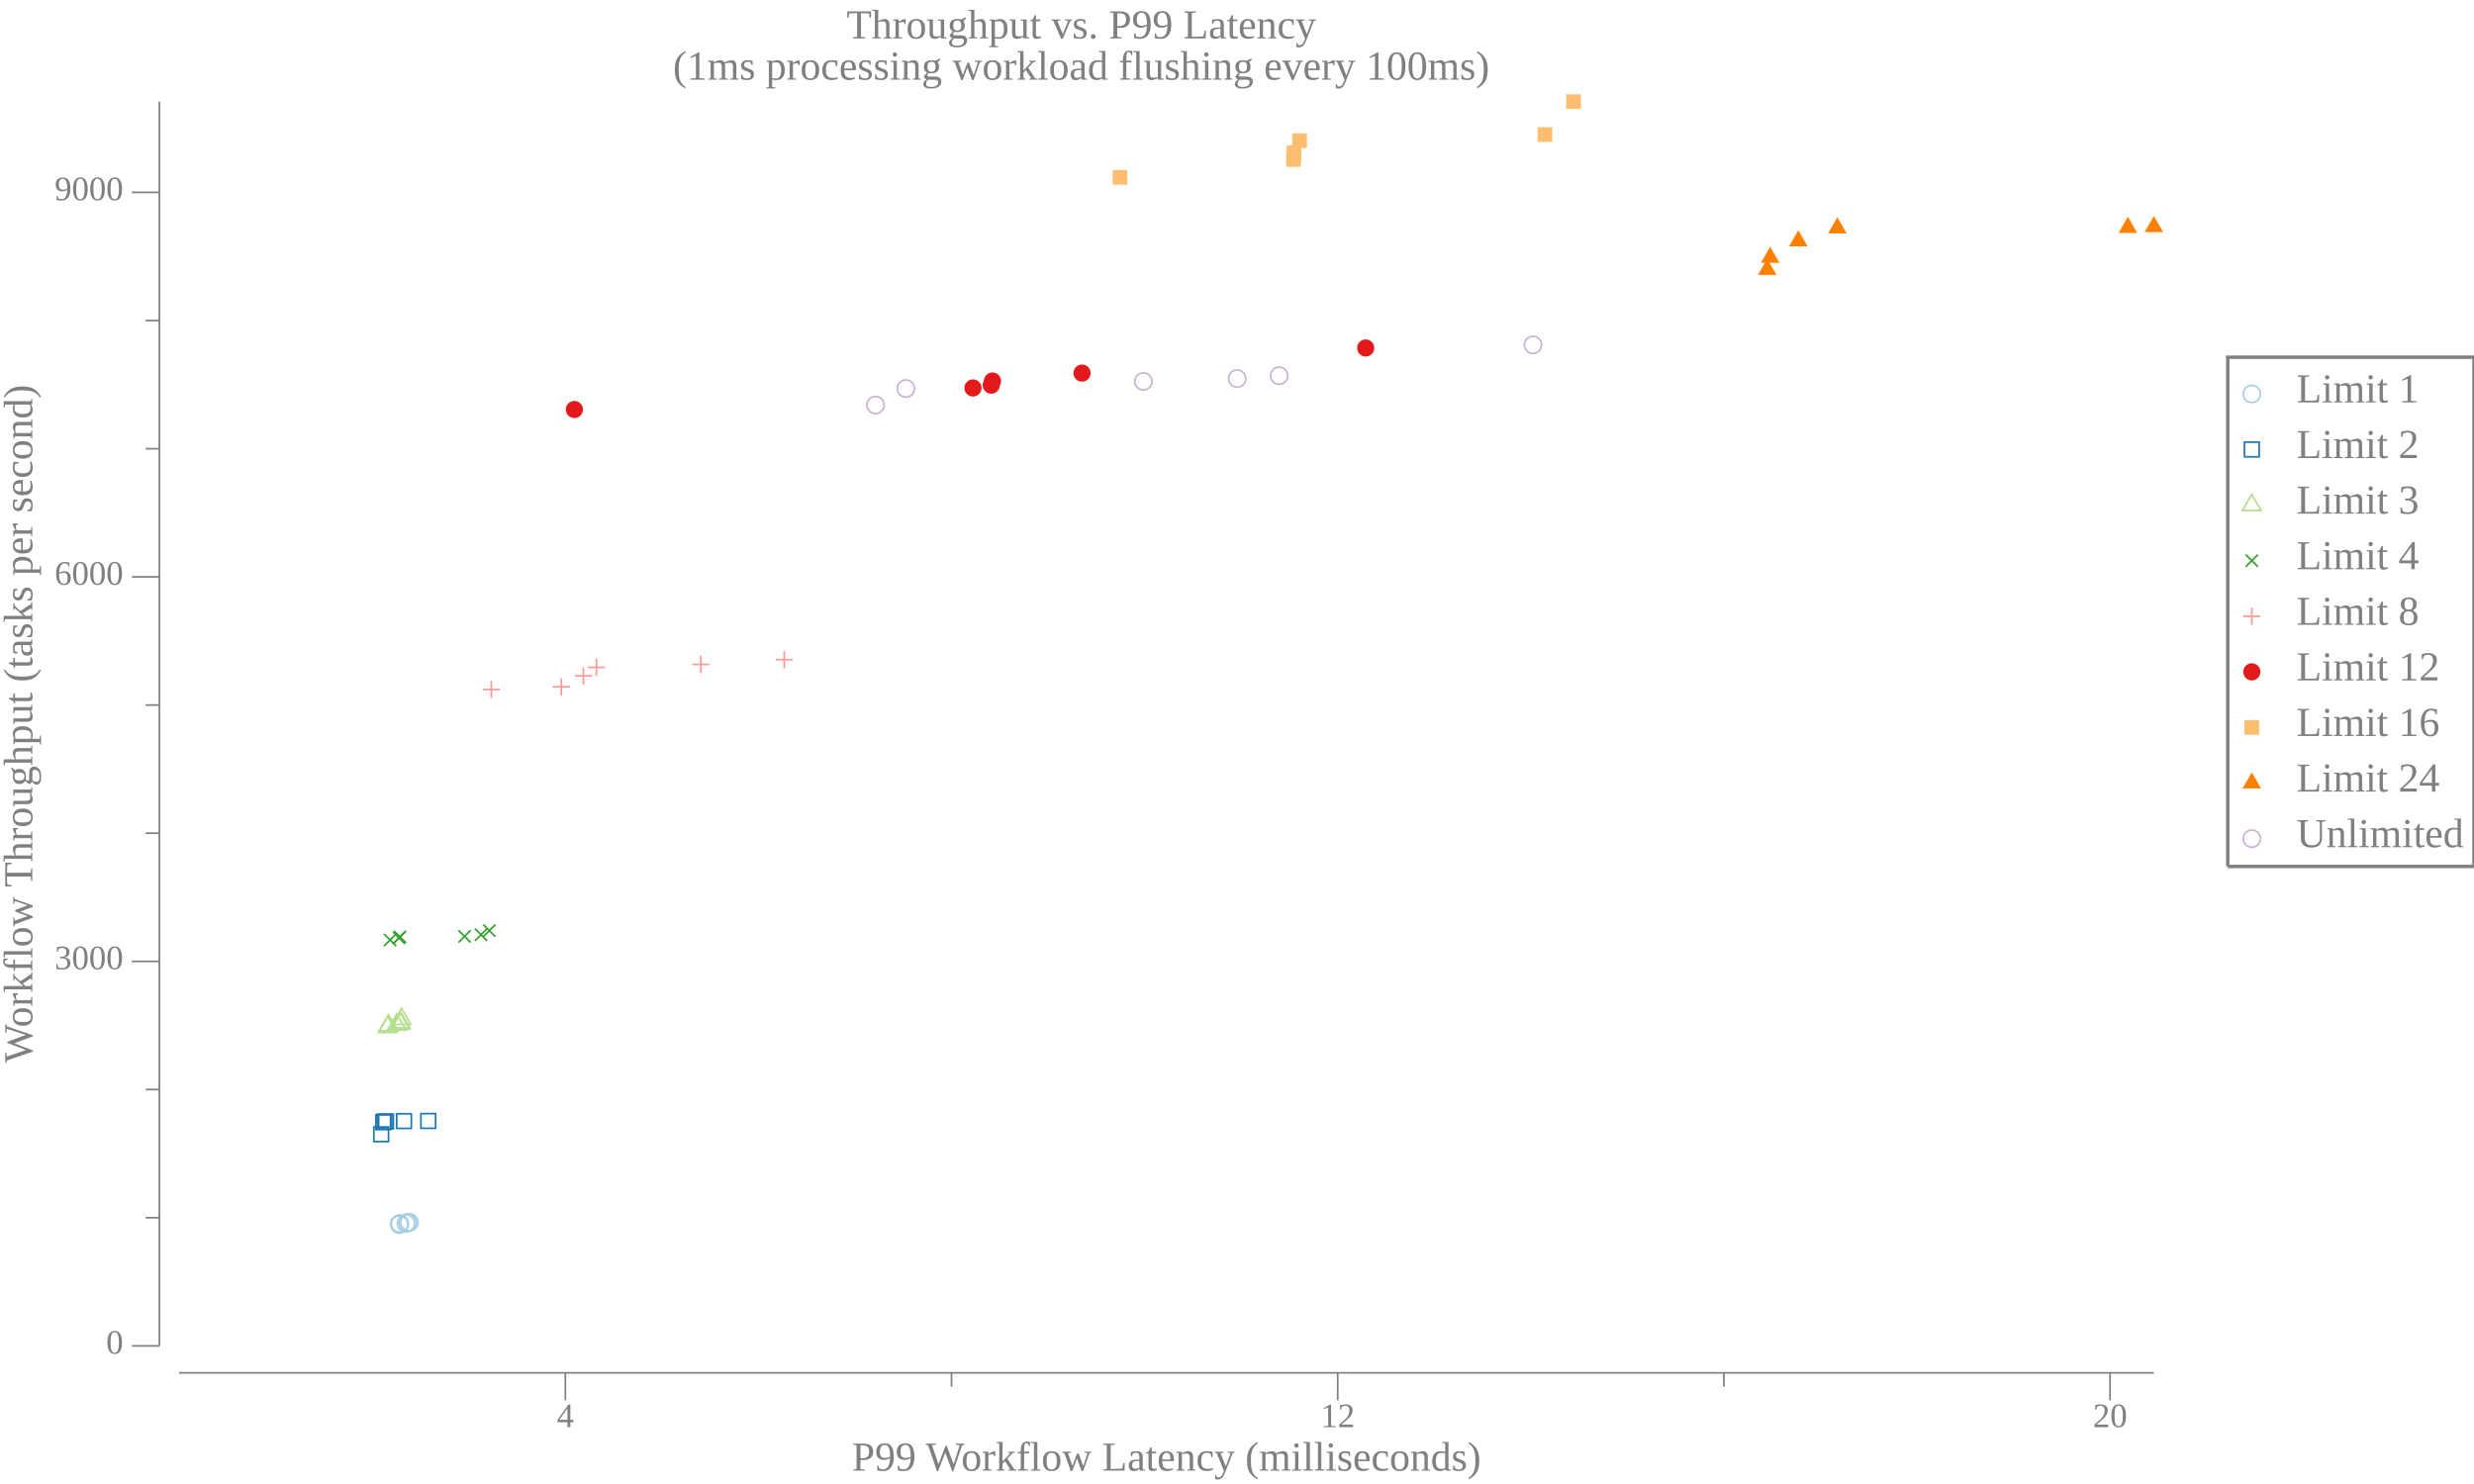
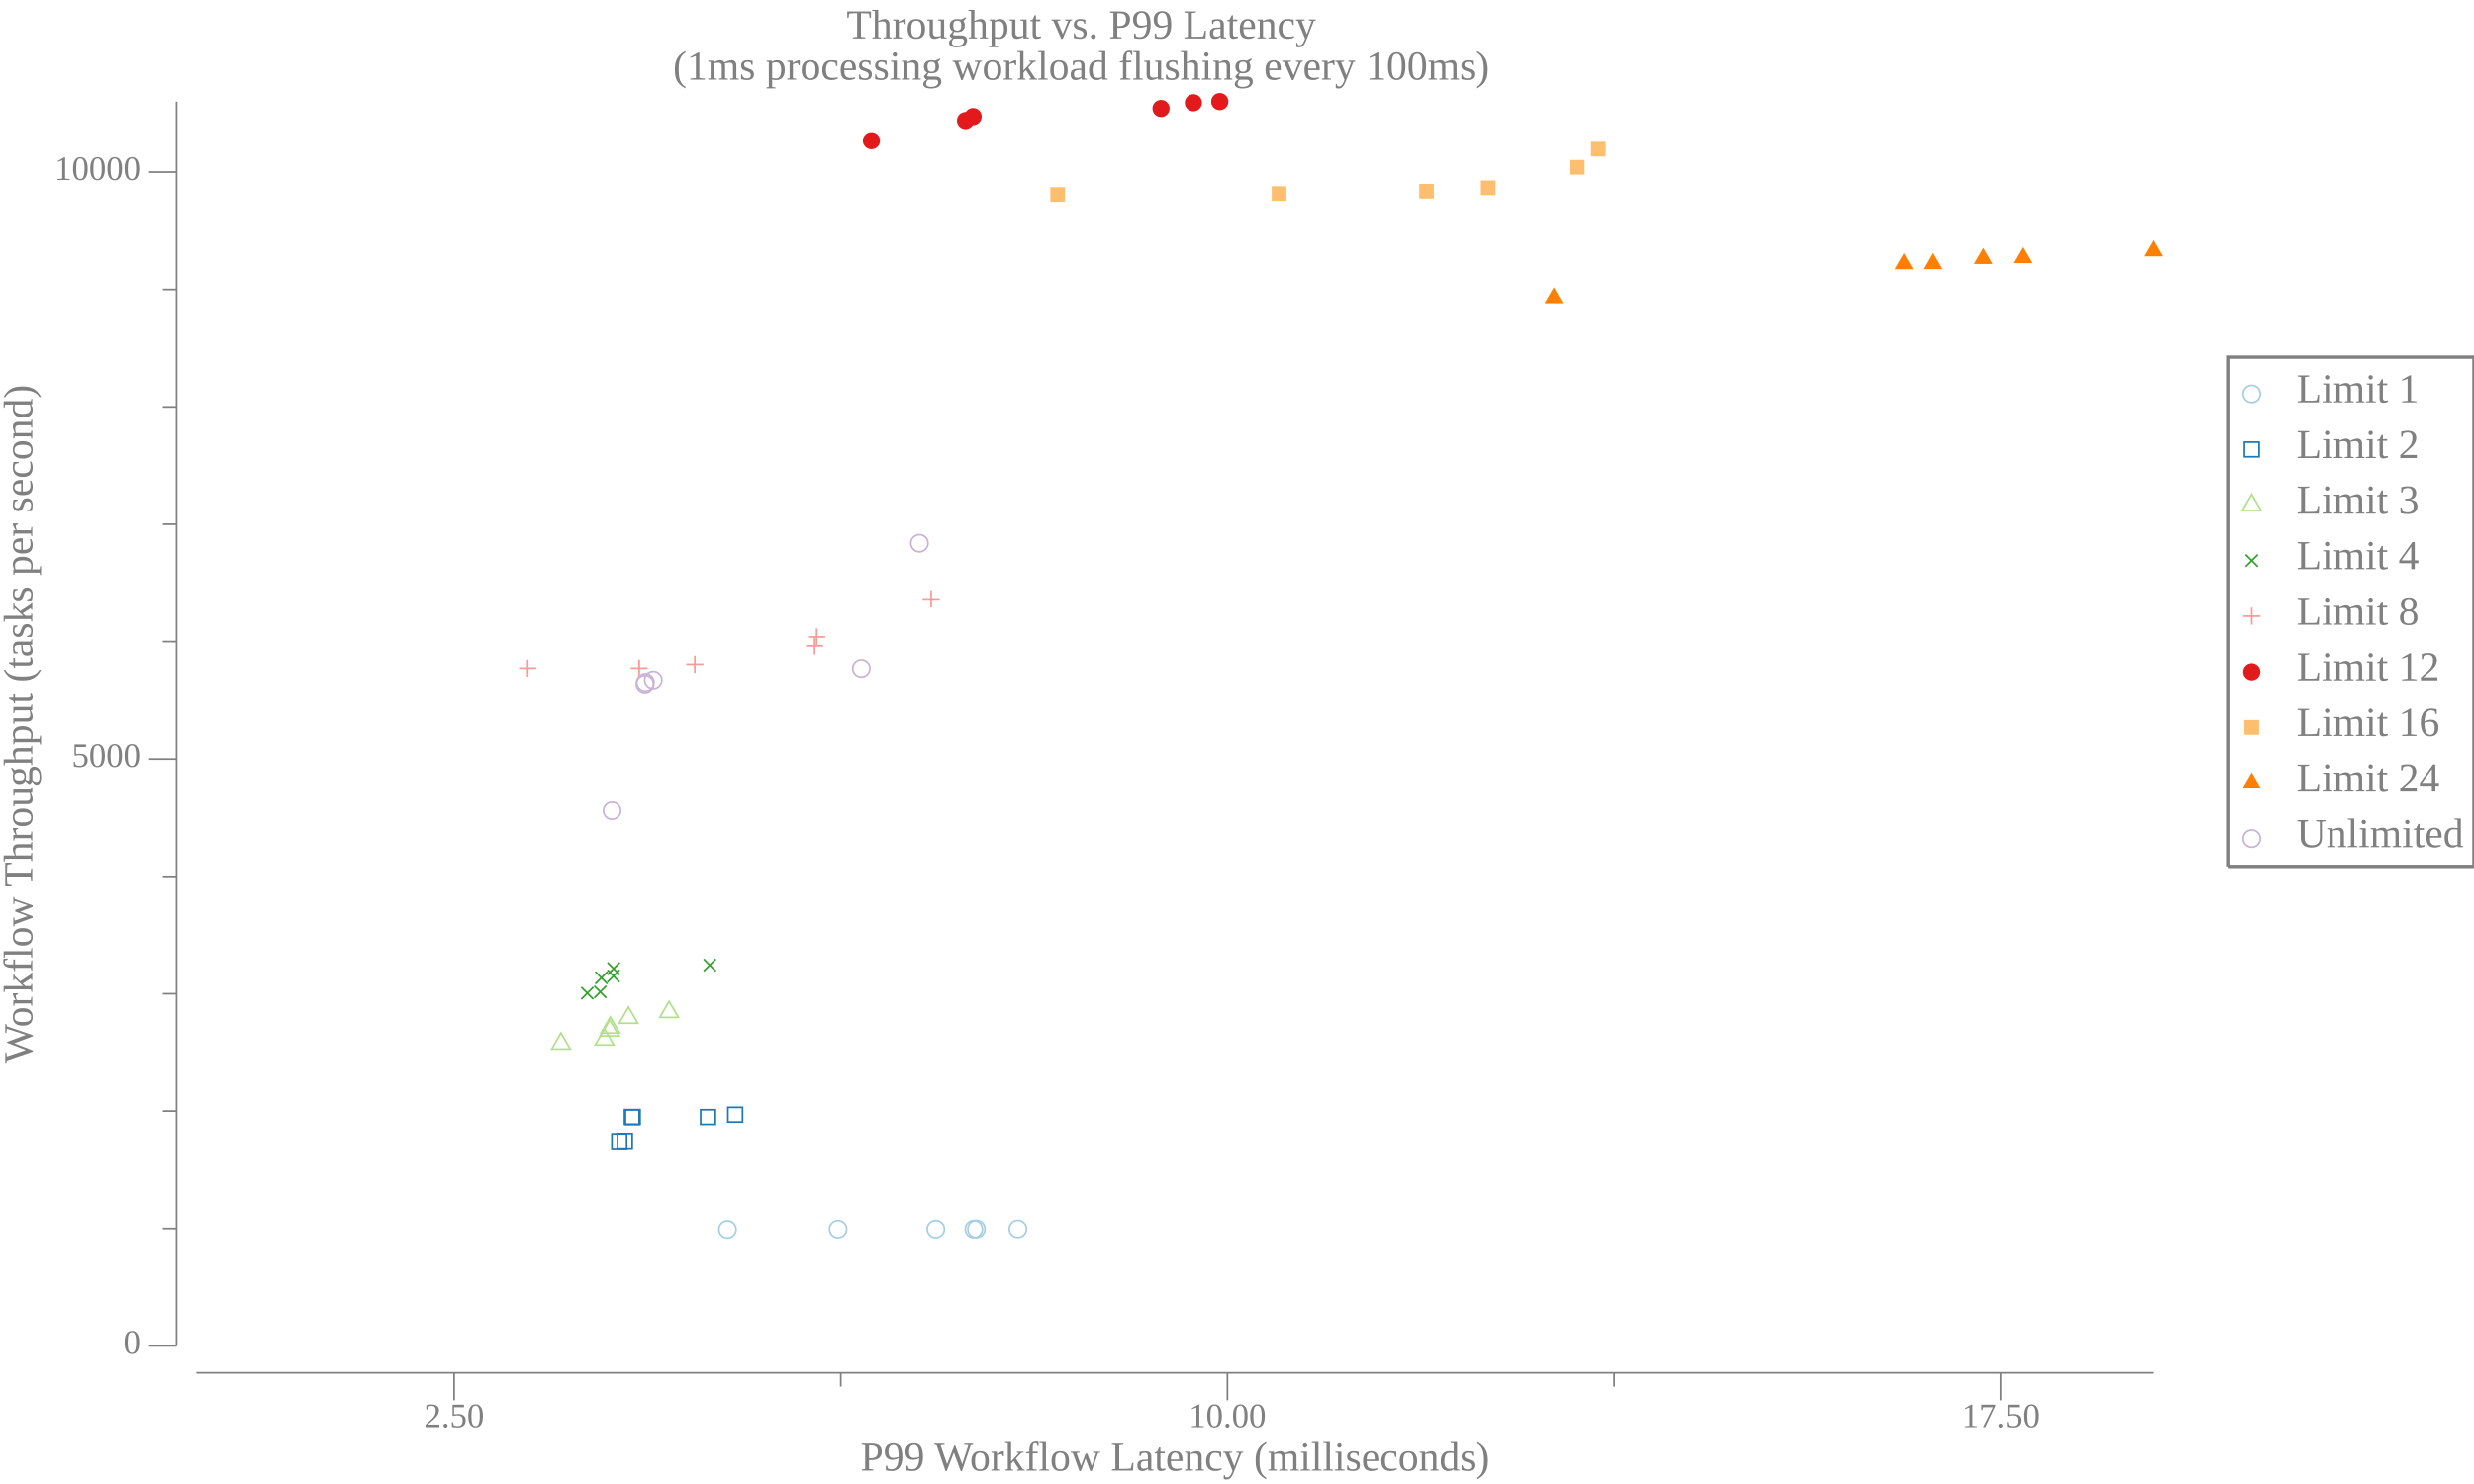
<svg xmlns="http://www.w3.org/2000/svg" width="720pt" height="432pt" viewBox="0 0 720 432">
  <g transform="scale(1, -1) translate(0, -432)">
    <path d="M657.84,317.33A2.5,2.5 0 1 1 652.84,317.33A2.5,2.5 0 1 1 657.84,317.33Z" style="fill:none;stroke:#A6CEE3;stroke-width:0.5" />
    <text x="668.34" y="-314.85" transform="scale(1, -1)" style="font-family:Liberation Serif;font-variant:normal;font-weight:normal;font-style:normal;font-size:12px;fill:#808080">Limit 1</text>
    <path d="M653.2,299.02L657.47,299.02L657.47,303.29L653.2,303.29Z" style="fill:none;stroke:#1F78B4;stroke-width:0.5" />
    <text x="668.34" y="-298.66" transform="scale(1, -1)" style="font-family:Liberation Serif;font-variant:normal;font-weight:normal;font-style:normal;font-size:12px;fill:#808080">Limit 2</text>
    <path d="M655.34,288.09L652.63,283.41L658.04,283.41Z" style="fill:none;stroke:#B2DF8A;stroke-width:0.5" />
    <text x="668.34" y="-282.48" transform="scale(1, -1)" style="font-family:Liberation Serif;font-variant:normal;font-weight:normal;font-style:normal;font-size:12px;fill:#808080">Limit 3</text>
    <path d="M653.57,267.02L657.11,270.55" style="fill:none;stroke:#33A02C;stroke-width:0.5" />
    <path d="M653.57,270.55L657.11,267.02" style="fill:none;stroke:#33A02C;stroke-width:0.5" />
    <text x="668.34" y="-266.3" transform="scale(1, -1)" style="font-family:Liberation Serif;font-variant:normal;font-weight:normal;font-style:normal;font-size:12px;fill:#808080">Limit 4</text>
    <path d="M655.34,255.1L655.34,250.1" style="fill:none;stroke:#FB9A99;stroke-width:0.5" />
    <path d="M652.84,252.6L657.84,252.6" style="fill:none;stroke:#FB9A99;stroke-width:0.5" />
    <text x="668.34" y="-250.11" transform="scale(1, -1)" style="font-family:Liberation Serif;font-variant:normal;font-weight:normal;font-style:normal;font-size:12px;fill:#808080">Limit 8</text>
    <path d="M657.84,236.42A2.5,2.5 0 1 1 652.84,236.42A2.5,2.5 0 1 1 657.84,236.42Z" style="fill:#E31A1C" />
    <text x="668.34" y="-233.93" transform="scale(1, -1)" style="font-family:Liberation Serif;font-variant:normal;font-weight:normal;font-style:normal;font-size:12px;fill:#808080">Limit 12</text>
    <path d="M653.2,218.1L657.47,218.1L657.47,222.37L653.2,222.37Z" style="fill:#FDBF6F" />
    <text x="668.34" y="-217.75" transform="scale(1, -1)" style="font-family:Liberation Serif;font-variant:normal;font-weight:normal;font-style:normal;font-size:12px;fill:#808080">Limit 16</text>
    <path d="M655.34,207.17L652.63,202.49L658.04,202.49Z" style="fill:#FF7F00" />
    <text x="668.34" y="-201.56" transform="scale(1, -1)" style="font-family:Liberation Serif;font-variant:normal;font-weight:normal;font-style:normal;font-size:12px;fill:#808080">Limit 24</text>
    <path d="M657.84,187.87A2.5,2.5 0 1 1 652.84,187.87A2.5,2.5 0 1 1 657.84,187.87Z" style="fill:none;stroke:#CAB2D6;stroke-width:0.5" />
    <text x="668.34" y="-185.38" transform="scale(1, -1)" style="font-family:Liberation Serif;font-variant:normal;font-weight:normal;font-style:normal;font-size:12px;fill:#808080">Unlimited</text>
    <path d="M648.34,179.77L648.34,328.02L720,328.02L720,179.77L648.34,179.77" style="fill:none;stroke:#808080" />
    <path d="M0,0L629.34,0L629.34,432L0,432Z" style="fill:#-8000000000000000-8000000000000000-8000000000000000;fill-opacity:0" />
    <text x="246.35" y="-420.81" transform="scale(1, -1)" style="font-family:Liberation Serif;font-variant:normal;font-weight:normal;font-style:normal;font-size:12px;fill:#808080">Throughput vs. P99 Latency</text>
    <text x="195.86" y="-408.81" transform="scale(1, -1)" style="font-family:Liberation Serif;font-variant:normal;font-weight:normal;font-style:normal;font-size:12px;fill:#808080">(1ms processing workload flushing every 100ms)</text>
-     <text x="247.93" y="-3.902" transform="scale(1, -1)" style="font-family:Liberation Serif;font-variant:normal;font-weight:normal;font-style:normal;font-size:12px;fill:#808080">P99 Workflow Latency (milliseconds)</text>
-     <text x="162.03" y="-16.541" transform="scale(1, -1)" style="font-family:Liberation Serif;font-variant:normal;font-weight:normal;font-style:normal;font-size:10px;fill:#808080">4</text>
-     <text x="384.31" y="-16.541" transform="scale(1, -1)" style="font-family:Liberation Serif;font-variant:normal;font-weight:normal;font-style:normal;font-size:10px;fill:#808080">12</text>
-     <text x="609.09" y="-16.541" transform="scale(1, -1)" style="font-family:Liberation Serif;font-variant:normal;font-weight:normal;font-style:normal;font-size:10px;fill:#808080">20</text>
-     <path d="M164.53,24.363L164.53,32.363" style="fill:none;stroke:#808080;stroke-width:0.5" />
-     <path d="M389.31,24.363L389.31,32.363" style="fill:none;stroke:#808080;stroke-width:0.5" />
-     <path d="M614.09,24.363L614.09,32.363" style="fill:none;stroke:#808080;stroke-width:0.5" />
-     <path d="M276.92,28.363L276.92,32.363" style="fill:none;stroke:#808080;stroke-width:0.5" />
-     <path d="M501.7,28.363L501.7,32.363" style="fill:none;stroke:#808080;stroke-width:0.5" />
-     <path d="M52.135,32.363L626.84,32.363" style="fill:none;stroke:#808080;stroke-width:0.5" />
+     <text x="250.43" y="-3.902" transform="scale(1, -1)" style="font-family:Liberation Serif;font-variant:normal;font-weight:normal;font-style:normal;font-size:12px;fill:#808080">P99 Workflow Latency (milliseconds)</text>
+     <text x="123.41" y="-16.541" transform="scale(1, -1)" style="font-family:Liberation Serif;font-variant:normal;font-weight:normal;font-style:normal;font-size:10px;fill:#808080">2.50</text>
+     <text x="345.97" y="-16.541" transform="scale(1, -1)" style="font-family:Liberation Serif;font-variant:normal;font-weight:normal;font-style:normal;font-size:10px;fill:#808080">10.00</text>
+     <text x="571.04" y="-16.541" transform="scale(1, -1)" style="font-family:Liberation Serif;font-variant:normal;font-weight:normal;font-style:normal;font-size:10px;fill:#808080">17.50</text>
+     <path d="M132.16,24.363L132.16,32.363" style="fill:none;stroke:#808080;stroke-width:0.5" />
+     <path d="M357.22,24.363L357.22,32.363" style="fill:none;stroke:#808080;stroke-width:0.5" />
+     <path d="M582.29,24.363L582.29,32.363" style="fill:none;stroke:#808080;stroke-width:0.5" />
+     <path d="M244.69,28.363L244.69,32.363" style="fill:none;stroke:#808080;stroke-width:0.5" />
+     <path d="M469.76,28.363L469.76,32.363" style="fill:none;stroke:#808080;stroke-width:0.5" />
+     <path d="M57.135,32.363L626.84,32.363" style="fill:none;stroke:#808080;stroke-width:0.5" />
    <g transform="rotate(90)">
      <text x="122.59" y="9.387" transform="scale(1, -1)" style="font-family:Liberation Serif;font-variant:normal;font-weight:normal;font-style:normal;font-size:12px;fill:#808080">Workflow Throughput (tasks per second)</text>
    </g>
-     <text x="30.885" y="-37.924" transform="scale(1, -1)" style="font-family:Liberation Serif;font-variant:normal;font-weight:normal;font-style:normal;font-size:10px;fill:#808080">0</text>
-     <text x="15.885" y="-149.85" transform="scale(1, -1)" style="font-family:Liberation Serif;font-variant:normal;font-weight:normal;font-style:normal;font-size:10px;fill:#808080">3000</text>
-     <text x="15.885" y="-261.78" transform="scale(1, -1)" style="font-family:Liberation Serif;font-variant:normal;font-weight:normal;font-style:normal;font-size:10px;fill:#808080">6000</text>
-     <text x="15.885" y="-373.71" transform="scale(1, -1)" style="font-family:Liberation Serif;font-variant:normal;font-weight:normal;font-style:normal;font-size:10px;fill:#808080">9000</text>
-     <path d="M38.385,40.209L46.385,40.209" style="fill:none;stroke:#808080;stroke-width:0.5" />
-     <path d="M38.385,152.14L46.385,152.14" style="fill:none;stroke:#808080;stroke-width:0.5" />
-     <path d="M38.385,264.07L46.385,264.07" style="fill:none;stroke:#808080;stroke-width:0.5" />
-     <path d="M38.385,376L46.385,376" style="fill:none;stroke:#808080;stroke-width:0.5" />
-     <path d="M42.385,77.519L46.385,77.519" style="fill:none;stroke:#808080;stroke-width:0.5" />
-     <path d="M42.385,114.83L46.385,114.83" style="fill:none;stroke:#808080;stroke-width:0.5" />
-     <path d="M42.385,189.45L46.385,189.45" style="fill:none;stroke:#808080;stroke-width:0.5" />
-     <path d="M42.385,226.76L46.385,226.76" style="fill:none;stroke:#808080;stroke-width:0.5" />
-     <path d="M42.385,301.38L46.385,301.38" style="fill:none;stroke:#808080;stroke-width:0.5" />
-     <path d="M42.385,338.69L46.385,338.69" style="fill:none;stroke:#808080;stroke-width:0.5" />
-     <path d="M46.385,40.209L46.385,402.41" style="fill:none;stroke:#808080;stroke-width:0.5" />
-     <path d="M118.69,75.534A2.5,2.5 0 1 1 113.69,75.534A2.5,2.5 0 1 1 118.69,75.534Z" style="fill:none;stroke:#A6CEE3;stroke-width:0.5" />
-     <path d="M118.8,75.713A2.5,2.5 0 1 1 113.8,75.713A2.5,2.5 0 1 1 118.8,75.713Z" style="fill:none;stroke:#A6CEE3;stroke-width:0.5" />
-     <path d="M118.83,75.788A2.5,2.5 0 1 1 113.83,75.788A2.5,2.5 0 1 1 118.83,75.788Z" style="fill:none;stroke:#A6CEE3;stroke-width:0.5" />
-     <path d="M120.65,75.847A2.5,2.5 0 1 1 115.65,75.847A2.5,2.5 0 1 1 120.65,75.847Z" style="fill:none;stroke:#A6CEE3;stroke-width:0.5" />
-     <path d="M121.12,76.146A2.5,2.5 0 1 1 116.12,76.146A2.5,2.5 0 1 1 121.12,76.146Z" style="fill:none;stroke:#A6CEE3;stroke-width:0.5" />
-     <path d="M121.64,76.164A2.5,2.5 0 1 1 116.64,76.164A2.5,2.5 0 1 1 121.64,76.164Z" style="fill:none;stroke:#A6CEE3;stroke-width:0.5" />
-     <path d="M108.8,99.674L113.07,99.674L113.07,103.94L108.8,103.94Z" style="fill:none;stroke:#1F78B4;stroke-width:0.5" />
-     <path d="M109.4,103.18L113.67,103.18L113.67,107.45L109.4,107.45Z" style="fill:none;stroke:#1F78B4;stroke-width:0.5" />
-     <path d="M109.76,103.37L114.02,103.37L114.02,107.63L109.76,107.63Z" style="fill:none;stroke:#1F78B4;stroke-width:0.5" />
-     <path d="M110.2,103.4L114.47,103.4L114.47,107.67L110.2,107.67Z" style="fill:none;stroke:#1F78B4;stroke-width:0.5" />
-     <path d="M115.44,103.52L119.71,103.52L119.71,107.78L115.44,107.78Z" style="fill:none;stroke:#1F78B4;stroke-width:0.5" />
-     <path d="M122.5,103.55L126.77,103.55L126.77,107.82L122.5,107.82Z" style="fill:none;stroke:#1F78B4;stroke-width:0.5" />
-     <path d="M112.83,136.12L110.12,131.44L115.53,131.44Z" style="fill:none;stroke:#B2DF8A;stroke-width:0.5" />
-     <path d="M113.07,136.61L110.36,131.92L115.78,131.92Z" style="fill:none;stroke:#B2DF8A;stroke-width:0.5" />
-     <path d="M115.46,136.83L112.75,132.14L118.16,132.14Z" style="fill:none;stroke:#B2DF8A;stroke-width:0.5" />
-     <path d="M116.51,137.09L113.81,132.41L119.22,132.41Z" style="fill:none;stroke:#B2DF8A;stroke-width:0.5" />
-     <path d="M116.53,137.47L113.82,132.78L119.23,132.78Z" style="fill:none;stroke:#B2DF8A;stroke-width:0.5" />
-     <path d="M116.84,138.47L114.14,133.79L119.55,133.79Z" style="fill:none;stroke:#B2DF8A;stroke-width:0.5" />
-     <path d="M111.77,156.6L115.3,160.14" style="fill:none;stroke:#33A02C;stroke-width:0.5" />
-     <path d="M111.77,160.14L115.3,156.6" style="fill:none;stroke:#33A02C;stroke-width:0.5" />
-     <path d="M114.37,157.2L117.9,160.73" style="fill:none;stroke:#33A02C;stroke-width:0.5" />
-     <path d="M114.37,160.73L117.9,157.2" style="fill:none;stroke:#33A02C;stroke-width:0.5" />
-     <path d="M114.64,157.5L118.17,161.03" style="fill:none;stroke:#33A02C;stroke-width:0.5" />
-     <path d="M114.64,161.03L118.17,157.5" style="fill:none;stroke:#33A02C;stroke-width:0.5" />
-     <path d="M133.43,157.65L136.97,161.18" style="fill:none;stroke:#33A02C;stroke-width:0.5" />
-     <path d="M133.43,161.18L136.97,157.65" style="fill:none;stroke:#33A02C;stroke-width:0.5" />
-     <path d="M138.22,158.13L141.75,161.67" style="fill:none;stroke:#33A02C;stroke-width:0.5" />
-     <path d="M138.22,161.67L141.75,158.13" style="fill:none;stroke:#33A02C;stroke-width:0.5" />
-     <path d="M140.65,159.32L144.18,162.86" style="fill:none;stroke:#33A02C;stroke-width:0.5" />
-     <path d="M140.65,162.86L144.18,159.32" style="fill:none;stroke:#33A02C;stroke-width:0.5" />
-     <path d="M142.98,233.77L142.98,228.77" style="fill:none;stroke:#FB9A99;stroke-width:0.5" />
-     <path d="M140.48,231.27L145.48,231.27" style="fill:none;stroke:#FB9A99;stroke-width:0.5" />
-     <path d="M163.34,234.56L163.34,229.56" style="fill:none;stroke:#FB9A99;stroke-width:0.5" />
-     <path d="M160.84,232.06L165.84,232.06" style="fill:none;stroke:#FB9A99;stroke-width:0.5" />
-     <path d="M169.79,237.76L169.79,232.76" style="fill:none;stroke:#FB9A99;stroke-width:0.5" />
-     <path d="M167.29,235.26L172.29,235.26" style="fill:none;stroke:#FB9A99;stroke-width:0.5" />
-     <path d="M173.58,240.23L173.58,235.23" style="fill:none;stroke:#FB9A99;stroke-width:0.5" />
-     <path d="M171.08,237.73L176.08,237.73" style="fill:none;stroke:#FB9A99;stroke-width:0.5" />
-     <path d="M203.98,241.08L203.98,236.08" style="fill:none;stroke:#FB9A99;stroke-width:0.5" />
-     <path d="M201.48,238.58L206.48,238.58" style="fill:none;stroke:#FB9A99;stroke-width:0.5" />
-     <path d="M228.23,242.47L228.23,237.47" style="fill:none;stroke:#FB9A99;stroke-width:0.5" />
-     <path d="M225.73,239.97L230.73,239.97" style="fill:none;stroke:#FB9A99;stroke-width:0.5" />
-     <path d="M169.66,312.79A2.5,2.5 0 1 1 164.66,312.79A2.5,2.5 0 1 1 169.66,312.79Z" style="fill:#E31A1C" />
-     <path d="M285.66,319.06A2.5,2.5 0 1 1 280.66,319.06A2.5,2.5 0 1 1 285.66,319.06Z" style="fill:#E31A1C" />
-     <path d="M290.98,319.88A2.5,2.5 0 1 1 285.98,319.88A2.5,2.5 0 1 1 290.98,319.88Z" style="fill:#E31A1C" />
-     <path d="M291.34,321.08A2.5,2.5 0 1 1 286.34,321.08A2.5,2.5 0 1 1 291.34,321.08Z" style="fill:#E31A1C" />
-     <path d="M317.4,323.39A2.5,2.5 0 1 1 312.4,323.39A2.5,2.5 0 1 1 317.4,323.39Z" style="fill:#E31A1C" />
-     <path d="M399.95,330.7A2.5,2.5 0 1 1 394.95,330.7A2.5,2.5 0 1 1 399.95,330.7Z" style="fill:#E31A1C" />
-     <path d="M323.8,378.23L328.07,378.23L328.07,382.5L323.8,382.5Z" style="fill:#FDBF6F" />
-     <path d="M374.3,383.45L378.57,383.45L378.57,387.72L374.3,387.72Z" style="fill:#FDBF6F" />
-     <path d="M374.44,385.43L378.71,385.43L378.71,389.7L374.44,389.7Z" style="fill:#FDBF6F" />
-     <path d="M376.08,388.94L380.35,388.94L380.35,393.2L376.08,393.2Z" style="fill:#FDBF6F" />
-     <path d="M447.49,390.69L451.76,390.69L451.76,394.96L447.49,394.96Z" style="fill:#FDBF6F" />
-     <path d="M455.82,400.28L460.09,400.28L460.09,404.55L455.82,404.55Z" style="fill:#FDBF6F" />
-     <path d="M514.32,356.66L511.61,351.97L517.02,351.97Z" style="fill:#FF7F00" />
-     <path d="M515.17,360.17L512.47,355.48L517.88,355.48Z" style="fill:#FF7F00" />
-     <path d="M523.36,364.98L520.65,360.29L526.06,360.29Z" style="fill:#FF7F00" />
-     <path d="M534.71,368.75L532,364.06L537.42,364.06Z" style="fill:#FF7F00" />
-     <path d="M619.27,368.9L616.57,364.21L621.98,364.21Z" style="fill:#FF7F00" />
-     <path d="M626.84,369.12L624.13,364.44L629.54,364.44Z" style="fill:#FF7F00" />
-     <path d="M257.3,314.1A2.5,2.5 0 1 1 252.3,314.1A2.5,2.5 0 1 1 257.3,314.1Z" style="fill:none;stroke:#CAB2D6;stroke-width:0.5" />
-     <path d="M266.12,318.91A2.5,2.5 0 1 1 261.12,318.91A2.5,2.5 0 1 1 266.12,318.91Z" style="fill:none;stroke:#CAB2D6;stroke-width:0.5" />
-     <path d="M335.25,320.96A2.5,2.5 0 1 1 330.25,320.96A2.5,2.5 0 1 1 335.25,320.96Z" style="fill:none;stroke:#CAB2D6;stroke-width:0.5" />
-     <path d="M362.55,321.79A2.5,2.5 0 1 1 357.55,321.79A2.5,2.5 0 1 1 362.55,321.79Z" style="fill:none;stroke:#CAB2D6;stroke-width:0.5" />
-     <path d="M374.76,322.64A2.5,2.5 0 1 1 369.76,322.64A2.5,2.5 0 1 1 374.76,322.64Z" style="fill:none;stroke:#CAB2D6;stroke-width:0.5" />
-     <path d="M448.63,331.6A2.5,2.5 0 1 1 443.63,331.6A2.5,2.5 0 1 1 448.63,331.6Z" style="fill:none;stroke:#CAB2D6;stroke-width:0.5" />
+     <text x="35.885" y="-37.924" transform="scale(1, -1)" style="font-family:Liberation Serif;font-variant:normal;font-weight:normal;font-style:normal;font-size:10px;fill:#808080">0</text>
+     <text x="20.885" y="-208.76" transform="scale(1, -1)" style="font-family:Liberation Serif;font-variant:normal;font-weight:normal;font-style:normal;font-size:10px;fill:#808080">5000</text>
+     <text x="15.885" y="-379.59" transform="scale(1, -1)" style="font-family:Liberation Serif;font-variant:normal;font-weight:normal;font-style:normal;font-size:10px;fill:#808080">10000</text>
+     <path d="M43.385,40.209L51.385,40.209" style="fill:none;stroke:#808080;stroke-width:0.5" />
+     <path d="M43.385,211.04L51.385,211.04" style="fill:none;stroke:#808080;stroke-width:0.5" />
+     <path d="M43.385,381.88L51.385,381.88" style="fill:none;stroke:#808080;stroke-width:0.5" />
+     <path d="M47.385,74.376L51.385,74.376" style="fill:none;stroke:#808080;stroke-width:0.5" />
+     <path d="M47.385,108.54L51.385,108.54" style="fill:none;stroke:#808080;stroke-width:0.5" />
+     <path d="M47.385,142.71L51.385,142.71" style="fill:none;stroke:#808080;stroke-width:0.5" />
+     <path d="M47.385,176.88L51.385,176.88" style="fill:none;stroke:#808080;stroke-width:0.5" />
+     <path d="M47.385,245.21L51.385,245.21" style="fill:none;stroke:#808080;stroke-width:0.5" />
+     <path d="M47.385,279.38L51.385,279.38" style="fill:none;stroke:#808080;stroke-width:0.5" />
+     <path d="M47.385,313.54L51.385,313.54" style="fill:none;stroke:#808080;stroke-width:0.5" />
+     <path d="M47.385,347.71L51.385,347.71" style="fill:none;stroke:#808080;stroke-width:0.5" />
+     <path d="M51.385,40.209L51.385,402.41" style="fill:none;stroke:#808080;stroke-width:0.5" />
+     <path d="M214.21,74.103A2.5,2.5 0 1 1 209.21,74.103A2.5,2.5 0 1 1 214.21,74.103Z" style="fill:none;stroke:#A6CEE3;stroke-width:0.5" />
+     <path d="M246.39,74.188A2.5,2.5 0 1 1 241.39,74.188A2.5,2.5 0 1 1 246.39,74.188Z" style="fill:none;stroke:#A6CEE3;stroke-width:0.5" />
+     <path d="M274.85,74.205A2.5,2.5 0 1 1 269.85,74.205A2.5,2.5 0 1 1 274.85,74.205Z" style="fill:none;stroke:#A6CEE3;stroke-width:0.5" />
+     <path d="M285.92,74.208A2.5,2.5 0 1 1 280.92,74.208A2.5,2.5 0 1 1 285.92,74.208Z" style="fill:none;stroke:#A6CEE3;stroke-width:0.5" />
+     <path d="M286.67,74.229A2.5,2.5 0 1 1 281.67,74.229A2.5,2.5 0 1 1 286.67,74.229Z" style="fill:none;stroke:#A6CEE3;stroke-width:0.5" />
+     <path d="M298.72,74.249A2.5,2.5 0 1 1 293.72,74.249A2.5,2.5 0 1 1 298.72,74.249Z" style="fill:none;stroke:#A6CEE3;stroke-width:0.5" />
+     <path d="M178.09,97.628L182.36,97.628L182.36,101.9L178.09,101.9Z" style="fill:none;stroke:#1F78B4;stroke-width:0.5" />
+     <path d="M179.72,97.73L183.99,97.73L183.99,102L179.72,102Z" style="fill:none;stroke:#1F78B4;stroke-width:0.5" />
+     <path d="M181.74,104.67L186.01,104.67L186.01,108.93L181.74,108.93Z" style="fill:none;stroke:#1F78B4;stroke-width:0.5" />
+     <path d="M182.02,104.67L186.28,104.67L186.28,108.93L182.02,108.93Z" style="fill:none;stroke:#1F78B4;stroke-width:0.5" />
+     <path d="M203.91,104.67L208.18,104.67L208.18,108.93L203.91,108.93Z" style="fill:none;stroke:#1F78B4;stroke-width:0.5" />
+     <path d="M211.83,105.35L216.09,105.35L216.09,109.62L211.83,109.62Z" style="fill:none;stroke:#1F78B4;stroke-width:0.5" />
+     <path d="M163.27,131.28L160.56,126.59L165.98,126.59Z" style="fill:none;stroke:#B2DF8A;stroke-width:0.5" />
+     <path d="M175.94,132.48L173.23,127.79L178.64,127.79Z" style="fill:none;stroke:#B2DF8A;stroke-width:0.5" />
+     <path d="M177.47,135.11L174.76,130.42L180.17,130.42Z" style="fill:none;stroke:#B2DF8A;stroke-width:0.5" />
+     <path d="M177.63,135.96L174.92,131.27L180.33,131.27Z" style="fill:none;stroke:#B2DF8A;stroke-width:0.5" />
+     <path d="M182.91,138.83L180.2,134.14L185.61,134.14Z" style="fill:none;stroke:#B2DF8A;stroke-width:0.5" />
+     <path d="M194.72,140.5L192.01,135.82L197.43,135.82Z" style="fill:none;stroke:#B2DF8A;stroke-width:0.5" />
+     <path d="M169.16,141.11L172.69,144.65" style="fill:none;stroke:#33A02C;stroke-width:0.5" />
+     <path d="M169.16,144.65L172.69,141.11" style="fill:none;stroke:#33A02C;stroke-width:0.5" />
+     <path d="M172.94,141.49L176.47,145.02" style="fill:none;stroke:#33A02C;stroke-width:0.5" />
+     <path d="M172.94,145.02L176.47,141.49" style="fill:none;stroke:#33A02C;stroke-width:0.5" />
+     <path d="M173.26,145.59L176.79,149.12" style="fill:none;stroke:#33A02C;stroke-width:0.5" />
+     <path d="M173.26,149.12L176.79,145.59" style="fill:none;stroke:#33A02C;stroke-width:0.5" />
+     <path d="M176.78,146.1L180.32,149.64" style="fill:none;stroke:#33A02C;stroke-width:0.5" />
+     <path d="M176.78,149.64L180.32,146.1" style="fill:none;stroke:#33A02C;stroke-width:0.5" />
+     <path d="M176.82,148.25L180.36,151.79" style="fill:none;stroke:#33A02C;stroke-width:0.5" />
+     <path d="M176.82,151.79L180.36,148.25" style="fill:none;stroke:#33A02C;stroke-width:0.5" />
+     <path d="M204.79,149.28L208.32,152.81" style="fill:none;stroke:#33A02C;stroke-width:0.5" />
+     <path d="M204.79,152.81L208.32,149.28" style="fill:none;stroke:#33A02C;stroke-width:0.5" />
+     <path d="M153.58,239.99L153.58,234.99" style="fill:none;stroke:#FB9A99;stroke-width:0.5" />
+     <path d="M151.08,237.49L156.08,237.49" style="fill:none;stroke:#FB9A99;stroke-width:0.5" />
+     <path d="M186.02,239.99L186.02,234.99" style="fill:none;stroke:#FB9A99;stroke-width:0.5" />
+     <path d="M183.52,237.49L188.52,237.49" style="fill:none;stroke:#FB9A99;stroke-width:0.5" />
+     <path d="M202.21,241.12L202.21,236.12" style="fill:none;stroke:#FB9A99;stroke-width:0.5" />
+     <path d="M199.71,238.62L204.71,238.62" style="fill:none;stroke:#FB9A99;stroke-width:0.5" />
+     <path d="M237.06,246.48L237.06,241.48" style="fill:none;stroke:#FB9A99;stroke-width:0.5" />
+     <path d="M234.56,243.98L239.56,243.98" style="fill:none;stroke:#FB9A99;stroke-width:0.5" />
+     <path d="M237.67,249.04L237.67,244.04" style="fill:none;stroke:#FB9A99;stroke-width:0.5" />
+     <path d="M235.17,246.54L240.17,246.54" style="fill:none;stroke:#FB9A99;stroke-width:0.5" />
+     <path d="M270.99,260.15L270.99,255.15" style="fill:none;stroke:#FB9A99;stroke-width:0.5" />
+     <path d="M268.49,257.65L273.49,257.65" style="fill:none;stroke:#FB9A99;stroke-width:0.5" />
+     <path d="M256.11,391.03A2.5,2.5 0 1 1 251.11,391.03A2.5,2.5 0 1 1 256.11,391.03Z" style="fill:#E31A1C" />
+     <path d="M283.5,396.88A2.5,2.5 0 1 1 278.5,396.88A2.5,2.5 0 1 1 283.5,396.88Z" style="fill:#E31A1C" />
+     <path d="M285.7,398.04A2.5,2.5 0 1 1 280.7,398.04A2.5,2.5 0 1 1 285.7,398.04Z" style="fill:#E31A1C" />
+     <path d="M340.4,400.4A2.5,2.5 0 1 1 335.4,400.4A2.5,2.5 0 1 1 340.4,400.4Z" style="fill:#E31A1C" />
+     <path d="M349.81,402.07A2.5,2.5 0 1 1 344.81,402.07A2.5,2.5 0 1 1 349.81,402.07Z" style="fill:#E31A1C" />
+     <path d="M357.49,402.41A2.5,2.5 0 1 1 352.49,402.41A2.5,2.5 0 1 1 357.49,402.41Z" style="fill:#E31A1C" />
+     <path d="M305.69,373.22L309.95,373.22L309.95,377.49L305.69,377.49Z" style="fill:#FDBF6F" />
+     <path d="M370.1,373.49L374.37,373.49L374.37,377.76L370.1,377.76Z" style="fill:#FDBF6F" />
+     <path d="M413.04,374.17L417.31,374.17L417.31,378.44L413.04,378.44Z" style="fill:#FDBF6F" />
+     <path d="M430.99,375.17L435.26,375.17L435.26,379.43L430.99,379.43Z" style="fill:#FDBF6F" />
+     <path d="M456.9,381.14L461.17,381.14L461.17,385.41L456.9,385.41Z" style="fill:#FDBF6F" />
+     <path d="M463.03,386.44L467.3,386.44L467.3,390.71L463.03,390.71Z" style="fill:#FDBF6F" />
+     <path d="M452.19,348.38L449.49,343.69L454.9,343.69Z" style="fill:#FF7F00" />
+     <path d="M554.15,358.28L551.45,353.6L556.86,353.6Z" style="fill:#FF7F00" />
+     <path d="M562.41,358.32L559.7,353.63L565.12,353.63Z" style="fill:#FF7F00" />
+     <path d="M577.26,359.82L574.55,355.13L579.96,355.13Z" style="fill:#FF7F00" />
+     <path d="M588.64,360.06L585.93,355.37L591.34,355.37Z" style="fill:#FF7F00" />
+     <path d="M626.84,362.04L624.13,357.36L629.54,357.36Z" style="fill:#FF7F00" />
+     <path d="M180.64,195.98A2.5,2.5 0 1 1 175.64,195.98A2.5,2.5 0 1 1 180.64,195.98Z" style="fill:none;stroke:#CAB2D6;stroke-width:0.5" />
+     <path d="M190.18,232.88A2.5,2.5 0 1 1 185.18,232.88A2.5,2.5 0 1 1 190.18,232.88Z" style="fill:none;stroke:#CAB2D6;stroke-width:0.5" />
+     <path d="M190.32,233.39A2.5,2.5 0 1 1 185.32,233.39A2.5,2.5 0 1 1 190.32,233.39Z" style="fill:none;stroke:#CAB2D6;stroke-width:0.5" />
+     <path d="M192.61,234.07A2.5,2.5 0 1 1 187.61,234.07A2.5,2.5 0 1 1 192.61,234.07Z" style="fill:none;stroke:#CAB2D6;stroke-width:0.5" />
+     <path d="M253.17,237.42A2.5,2.5 0 1 1 248.17,237.42A2.5,2.5 0 1 1 253.17,237.42Z" style="fill:none;stroke:#CAB2D6;stroke-width:0.5" />
+     <path d="M270.07,273.84A2.5,2.5 0 1 1 265.07,273.84A2.5,2.5 0 1 1 270.07,273.84Z" style="fill:none;stroke:#CAB2D6;stroke-width:0.5" />
  </g>
</svg>
